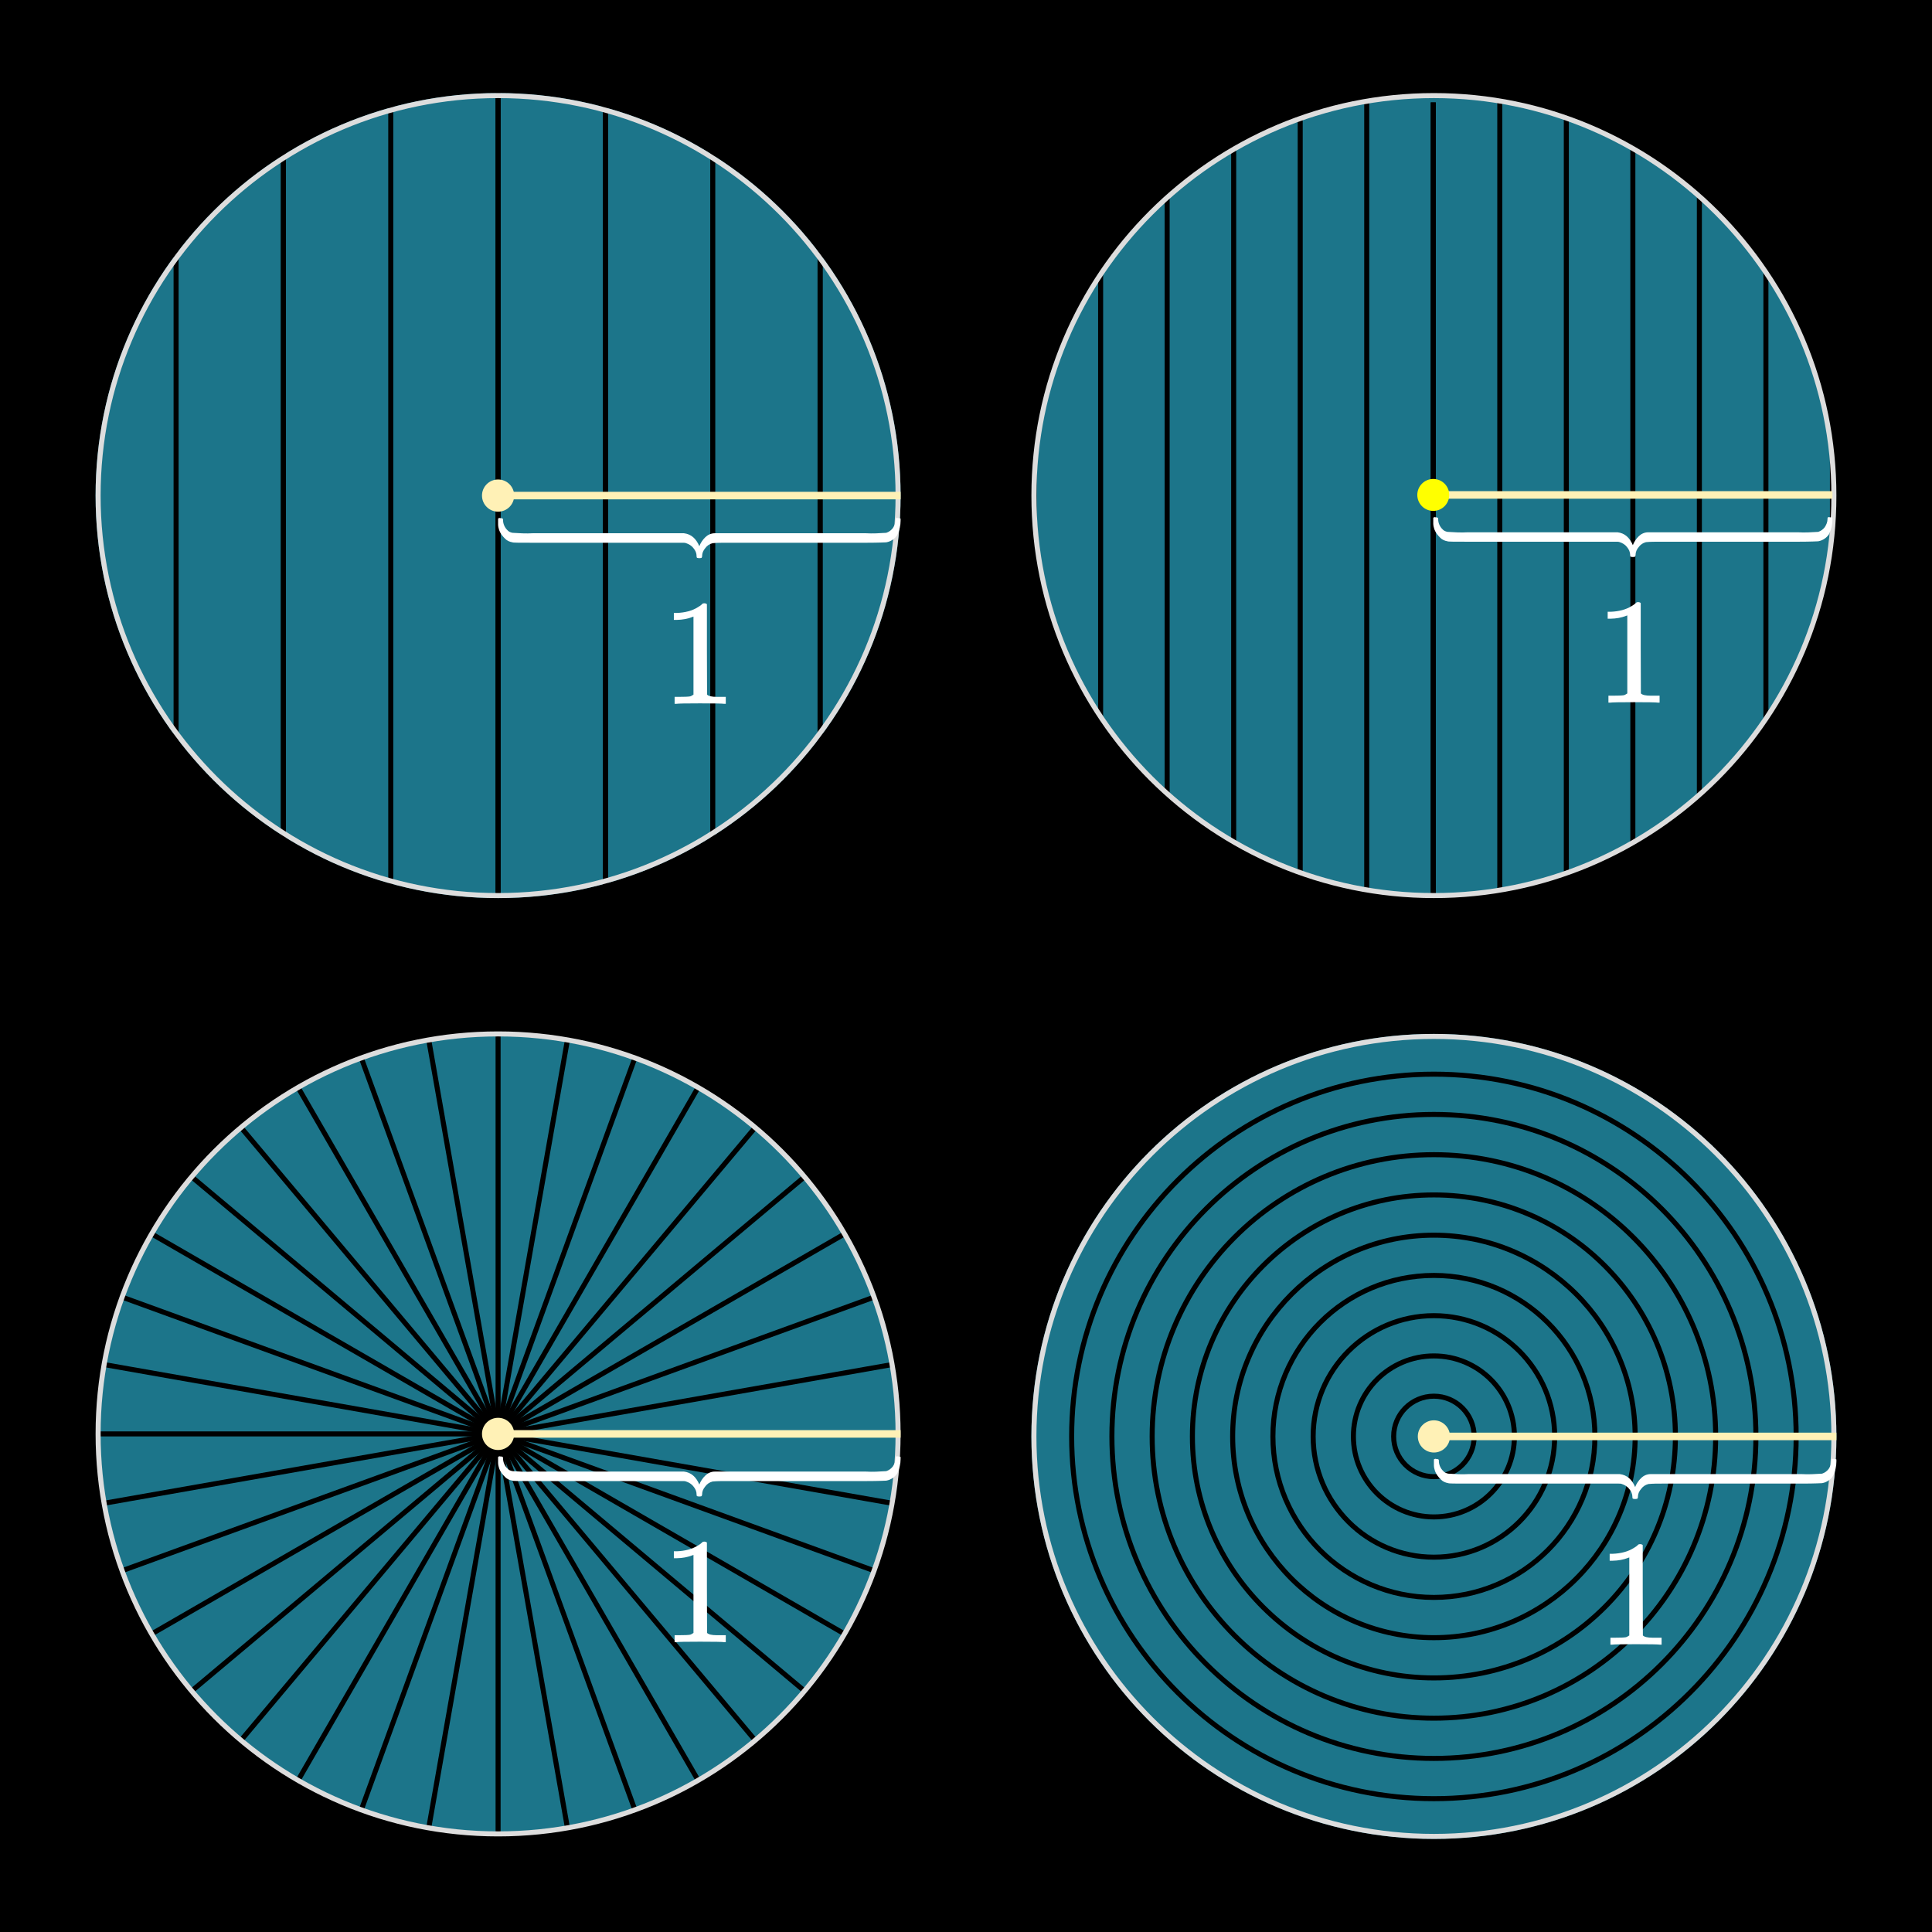
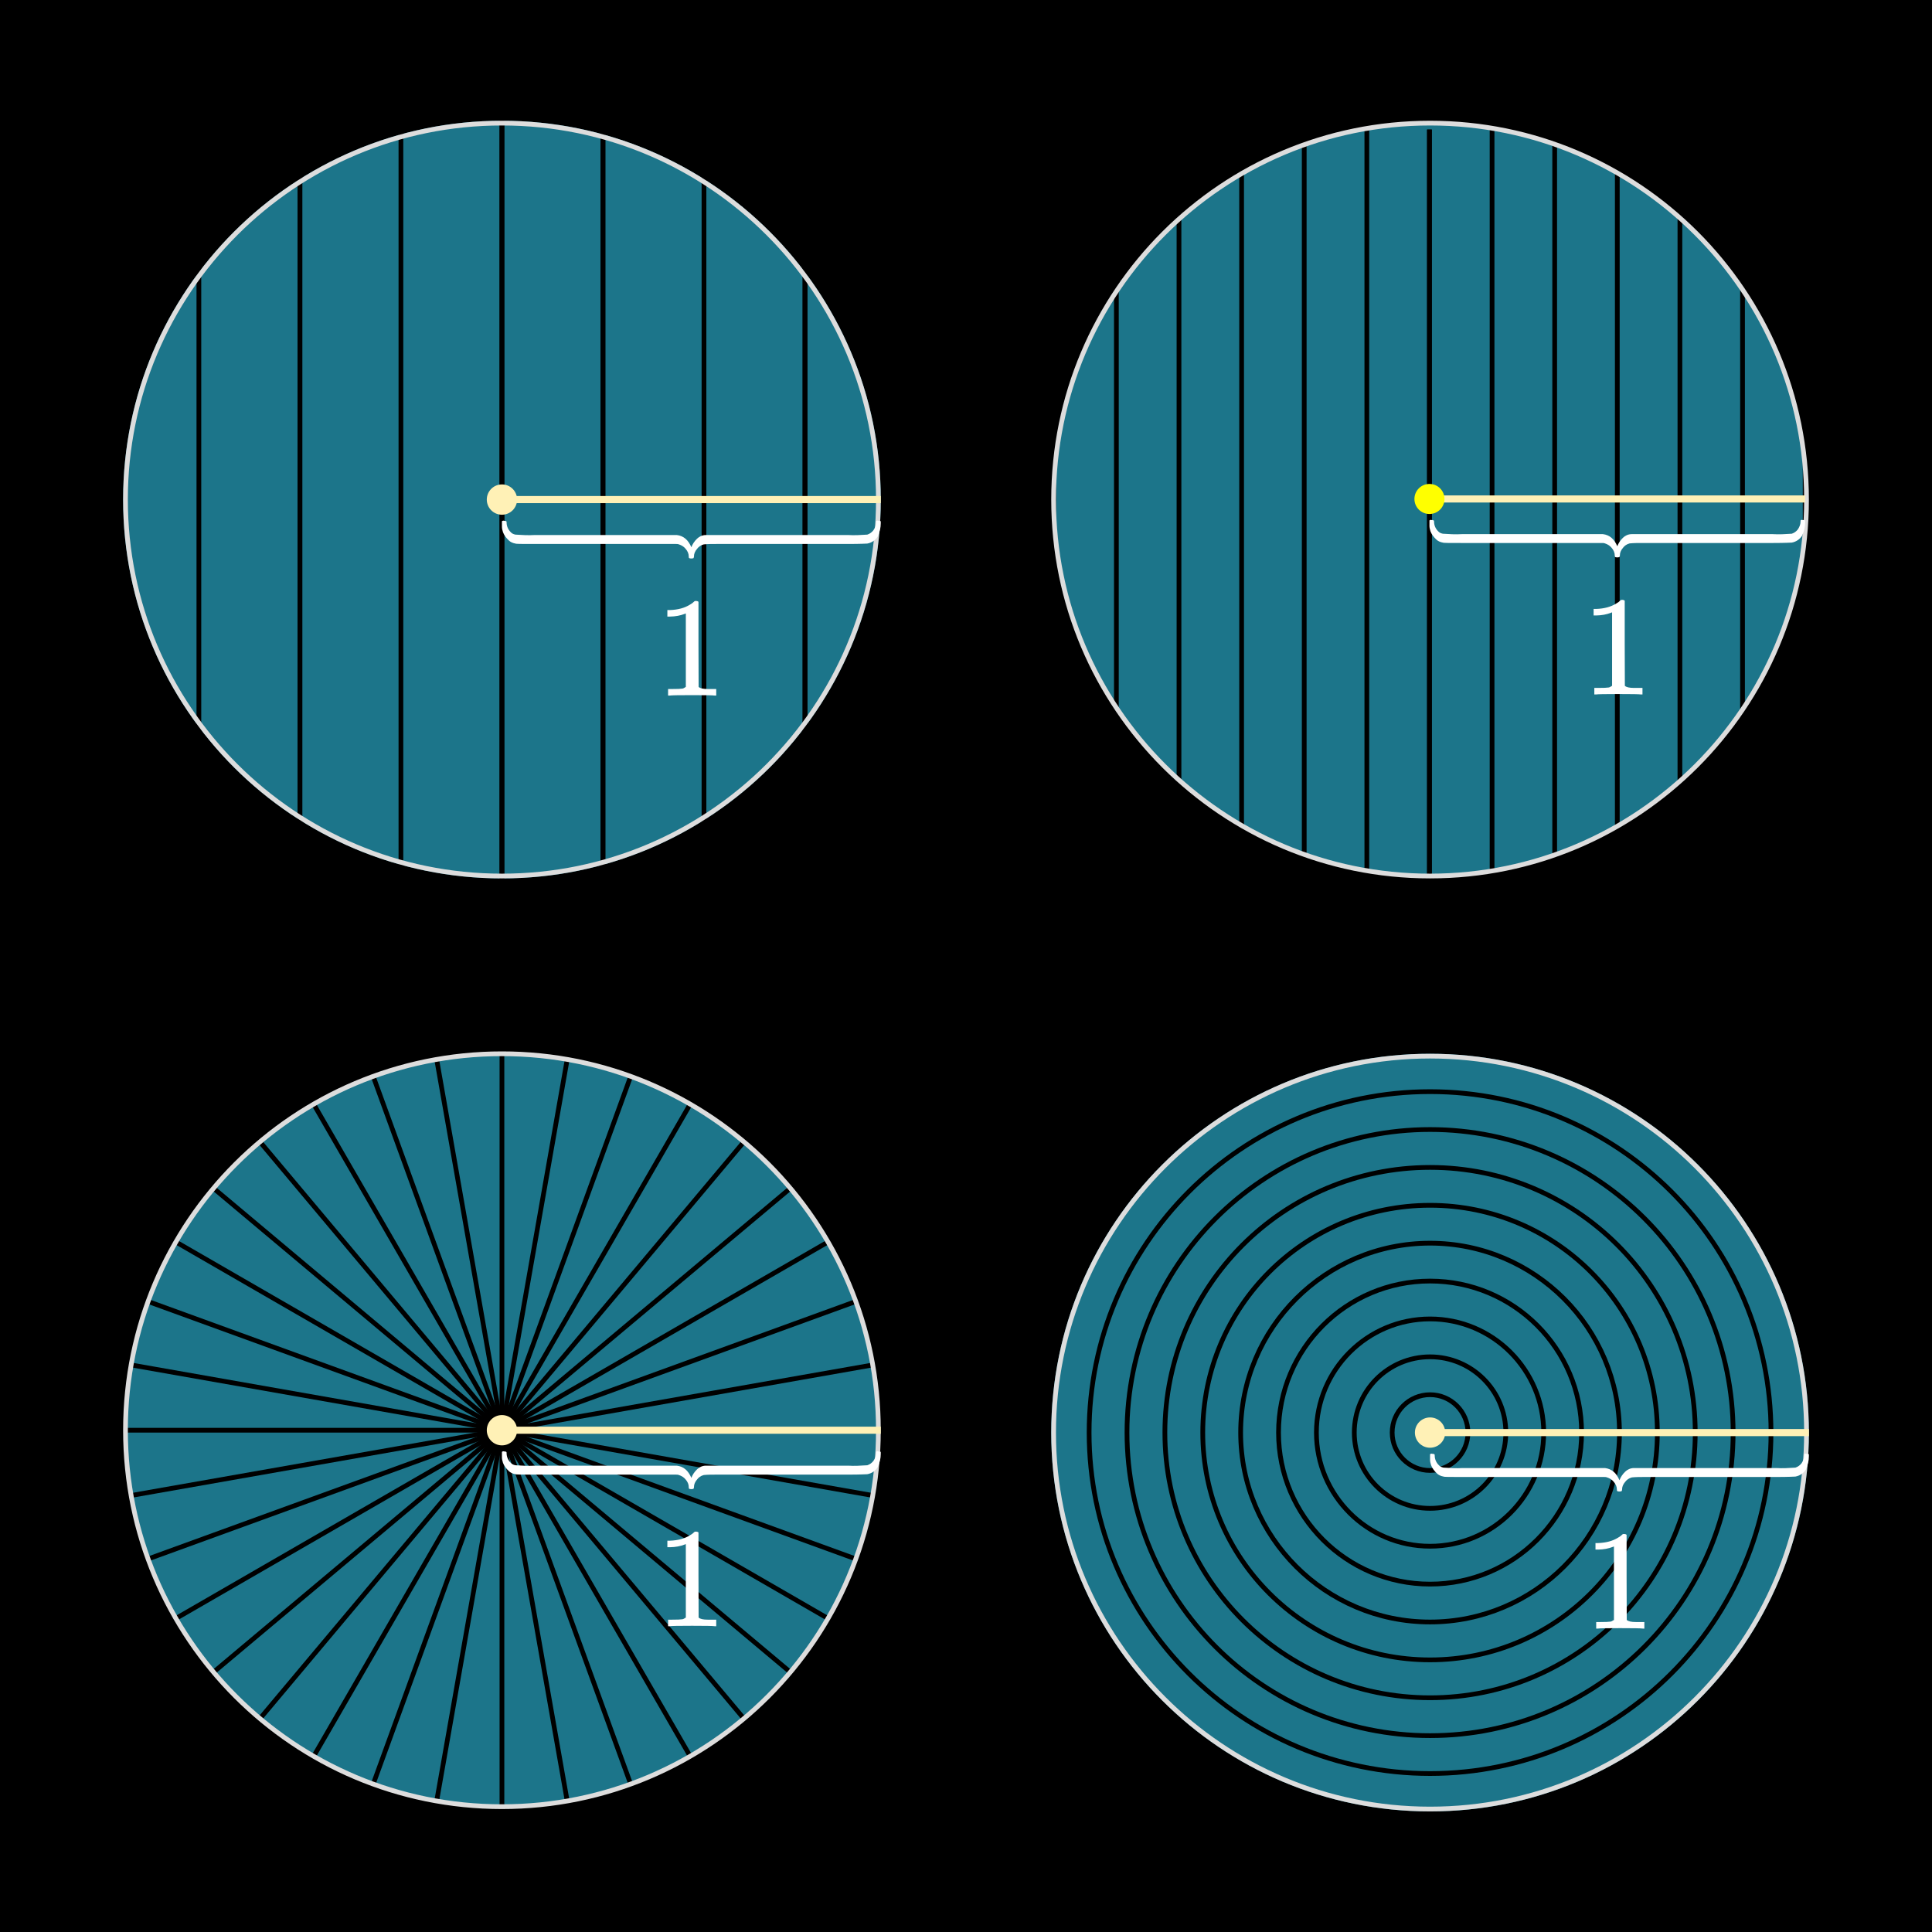
- <svg xmlns="http://www.w3.org/2000/svg" width="768" height="768" viewBox="0 0 768 768" fill="none">
-   <rect width="768" height="768" fill="black" />
-   <path d="M570 731C658.366 731 730 659.366 730 571C730 482.634 658.366 411 570 411C481.634 411 410 482.634 410 571C410 659.366 481.634 731 570 731Z" fill="#1C758A" />
-   <path d="M729 571C729 658.813 657.813 730 570 730C482.187 730 411 658.813 411 571C411 483.187 482.187 412 570 412C657.813 412 729 483.187 729 571Z" stroke="#DDDDDD" stroke-width="2" />
-   <path d="M570 587C578.837 587 586 579.837 586 571C586 562.163 578.837 555 570 555C561.163 555 554 562.163 554 571C554 579.837 561.163 587 570 587Z" stroke="black" stroke-width="2" />
-   <path d="M570 603C587.673 603 602 588.673 602 571C602 553.327 587.673 539 570 539C552.327 539 538 553.327 538 571C538 588.673 552.327 603 570 603Z" stroke="black" stroke-width="2" />
-   <path d="M570 619C596.51 619 618 597.51 618 571C618 544.49 596.51 523 570 523C543.49 523 522 544.49 522 571C522 597.51 543.49 619 570 619Z" stroke="black" stroke-width="2" />
-   <path d="M570 635C605.346 635 634 606.346 634 571C634 535.654 605.346 507 570 507C534.654 507 506 535.654 506 571C506 606.346 534.654 635 570 635Z" stroke="black" stroke-width="2" />
-   <path d="M570 651C614.183 651 650 615.183 650 571C650 526.817 614.183 491 570 491C525.817 491 490 526.817 490 571C490 615.183 525.817 651 570 651Z" stroke="black" stroke-width="2" />
-   <path d="M570 667C623.019 667 666 624.019 666 571C666 517.981 623.019 475 570 475C516.981 475 474 517.981 474 571C474 624.019 516.981 667 570 667Z" stroke="black" stroke-width="2" />
-   <path d="M570 683C631.856 683 682 632.856 682 571C682 509.144 631.856 459 570 459C508.144 459 458 509.144 458 571C458 632.856 508.144 683 570 683Z" stroke="black" stroke-width="2" />
-   <path d="M570 699C640.692 699 698 641.692 698 571C698 500.308 640.692 443 570 443C499.308 443 442 500.308 442 571C442 641.692 499.308 699 570 699Z" stroke="black" stroke-width="2" />
-   <path d="M570 715C649.529 715 714 650.529 714 571C714 491.471 649.529 427 570 427C490.471 427 426 491.471 426 571C426 650.529 490.471 715 570 715Z" stroke="black" stroke-width="2" />
-   <path d="M570 571H730" stroke="#FFF1B6" stroke-width="3" />
-   <path d="M570 577.4C573.535 577.4 576.4 574.535 576.4 571C576.4 567.465 573.535 564.6 570 564.6C566.465 564.6 563.6 567.465 563.6 571C563.6 574.535 566.465 577.4 570 577.4Z" fill="#FFF1B6" />
-   <path d="M659.849 653.778C659.169 653.658 655.989 653.598 650.309 653.598C644.709 653.598 641.569 653.658 640.889 653.778H640.169V651.018H641.729C644.049 651.018 645.549 650.958 646.229 650.838C646.549 650.798 647.029 650.558 647.669 650.118V619.098C647.589 619.098 647.429 619.158 647.189 619.278C645.349 619.998 643.289 620.378 641.009 620.418H639.869V617.658H641.009C644.369 617.538 647.169 616.778 649.409 615.378C650.129 614.978 650.749 614.518 651.269 613.998C651.349 613.878 651.589 613.818 651.989 613.818C652.389 613.818 652.729 613.938 653.009 614.178V632.118L653.069 650.118C653.669 650.718 654.969 651.018 656.969 651.018H658.949H660.509V653.778H659.849Z" fill="white" />
-   <path d="M728.904 579.965C729.342 579.965 729.562 579.965 730 580.137V580.995C730 582.884 729.562 584.772 728.685 586.661C727.808 588.034 726.274 589.236 724.301 589.58C724.082 589.58 721.452 589.751 716.411 589.751H660.74C658.986 589.751 657.014 589.751 655.26 589.923C653.945 590.266 653.068 590.953 652.411 591.811C651.534 592.842 651.096 593.872 651.096 595.073C651.096 595.245 651.096 595.417 650.877 595.76C650.219 595.932 649.781 595.932 649.123 595.76C648.904 595.588 648.904 595.417 648.904 595.073C648.904 593.872 648.466 592.842 647.589 591.811C646.932 590.953 645.836 590.266 644.74 589.923C644.301 589.751 643.863 589.751 643.425 589.751C642.986 589.751 587.973 589.751 583.589 589.751C578.548 589.751 575.918 589.751 575.699 589.58C574.603 589.408 573.507 588.893 572.849 588.206C571.753 587.176 570.877 585.974 570.438 584.772C570.219 584.086 570 583.227 570 582.54C570 582.54 570 582.369 570 582.025C570 581.682 570 581.51 570 581.339V580.137C570.219 579.965 570.658 579.794 570.877 579.965C571.096 579.965 571.534 579.965 571.753 580.137C571.973 580.137 571.973 580.48 571.973 580.824C571.973 582.197 572.63 583.742 573.726 584.772C574.164 585.287 574.822 585.631 575.699 585.802C578.329 585.974 581.178 586.146 583.808 585.974C588.63 585.974 643.644 585.974 643.863 585.974C646.712 586.318 648.685 588.034 650 591.125C650.438 589.923 651.315 588.549 652.411 587.519C653.288 586.661 654.603 585.974 656.137 585.974C656.356 585.974 711.37 585.974 716.192 585.974C718.822 586.146 721.671 585.974 724.301 585.802C725.397 585.459 726.274 584.772 726.932 583.914C727.589 582.884 728.027 581.854 728.027 580.652C728.027 580.309 728.027 579.965 728.247 579.965C728.466 579.965 728.685 579.794 728.904 579.965Z" fill="white" />
-   <path d="M357.5 570C357.5 658.089 286.089 729.5 198 729.5C109.911 729.5 38.5 658.089 38.5 570C38.5 481.911 109.911 410.5 198 410.5C286.089 410.5 357.5 481.911 357.5 570Z" fill="#1C758A" stroke="black" />
-   <path d="M38 570H358" stroke="black" stroke-width="2" />
-   <path d="M198 730V410" stroke="black" stroke-width="2" />
-   <path d="M40.453 597.733L355.547 542.267" stroke="black" stroke-width="2" />
-   <path d="M225.733 727.547L170.267 412.453" stroke="black" stroke-width="2" />
-   <path d="M47.6 624.72L348.4 515.28" stroke="black" stroke-width="2" />
-   <path d="M252.72 720.4L143.28 419.6" stroke="black" stroke-width="2" />
-   <path d="M59.44 650L336.56 490" stroke="black" stroke-width="2" />
-   <path d="M278 708.56L118 431.44" stroke="black" stroke-width="2" />
-   <path d="M75.44 672.827L320.56 467.173" stroke="black" stroke-width="2" />
-   <path d="M95.173 692.56L300.827 447.44" stroke="black" stroke-width="2" />
-   <path d="M118 708.56L278 431.44" stroke="black" stroke-width="2" />
-   <path d="M336.56 650L59.44 490" stroke="black" stroke-width="2" />
-   <path d="M143.28 720.4L252.72 419.6" stroke="black" stroke-width="2" />
-   <path d="M348.4 624.72L47.6 515.28" stroke="black" stroke-width="2" />
-   <path d="M170.267 727.547L225.733 412.453" stroke="black" stroke-width="2" />
-   <path d="M300.827 692.56L95.173 447.44" stroke="black" stroke-width="2" />
-   <path d="M320.56 672.827L75.44 467.173" stroke="black" stroke-width="2" />
-   <path d="M355.547 597.733L40.453 542.267" stroke="black" stroke-width="2" />
-   <path d="M357 570C357 657.813 285.813 729 198 729C110.187 729 39 657.813 39 570C39 482.187 110.187 411 198 411C285.813 411 357 482.187 357 570Z" stroke="#DDDDDD" stroke-width="2" />
-   <path d="M198 576.4C201.535 576.4 204.4 573.535 204.4 570C204.4 566.465 201.535 563.6 198 563.6C194.465 563.6 191.6 566.465 191.6 570C191.6 573.535 194.465 576.4 198 576.4Z" fill="#FFF1B6" />
-   <path d="M287.849 652.778C287.169 652.658 283.989 652.598 278.309 652.598C272.709 652.598 269.569 652.658 268.889 652.778H268.169V650.018H269.729C272.049 650.018 273.549 649.958 274.229 649.838C274.549 649.798 275.029 649.558 275.669 649.118V618.098C275.589 618.098 275.429 618.158 275.189 618.278C273.349 618.998 271.289 619.378 269.009 619.418H267.869V616.658H269.009C272.369 616.538 275.169 615.778 277.409 614.378C278.129 613.978 278.749 613.518 279.269 612.998C279.349 612.878 279.589 612.818 279.989 612.818C280.389 612.818 280.729 612.938 281.009 613.178V631.118L281.069 649.118C281.669 649.718 282.969 650.018 284.969 650.018H286.949H288.509V652.778H287.849Z" fill="white" />
-   <path d="M356.904 578.965C357.342 578.965 357.562 578.965 358 579.137V579.995C358 581.884 357.562 583.772 356.685 585.661C355.808 587.034 354.274 588.236 352.301 588.58C352.082 588.58 349.452 588.751 344.411 588.751H288.74C286.986 588.751 285.014 588.751 283.26 588.923C281.945 589.266 281.068 589.953 280.411 590.811C279.534 591.842 279.096 592.872 279.096 594.073C279.096 594.245 279.096 594.417 278.877 594.76C278.219 594.932 277.781 594.932 277.123 594.76C276.904 594.588 276.904 594.417 276.904 594.073C276.904 592.872 276.466 591.842 275.589 590.811C274.932 589.953 273.836 589.266 272.74 588.923C272.301 588.751 271.863 588.751 271.425 588.751C270.986 588.751 215.973 588.751 211.589 588.751C206.548 588.751 203.918 588.751 203.699 588.58C202.603 588.408 201.507 587.893 200.849 587.206C199.753 586.176 198.877 584.974 198.438 583.772C198.219 583.086 198 582.227 198 581.54C198 581.54 198 581.369 198 581.025C198 580.682 198 580.51 198 580.339V579.137C198.219 578.965 198.658 578.794 198.877 578.965C199.096 578.965 199.534 578.965 199.753 579.137C199.973 579.137 199.973 579.48 199.973 579.824C199.973 581.197 200.63 582.742 201.726 583.772C202.164 584.287 202.822 584.631 203.699 584.802C206.329 584.974 209.178 585.146 211.808 584.974C216.63 584.974 271.644 584.974 271.863 584.974C274.712 585.318 276.685 587.034 278 590.125C278.438 588.923 279.315 587.549 280.411 586.519C281.288 585.661 282.603 584.974 284.137 584.974C284.356 584.974 339.37 584.974 344.192 584.974C346.822 585.146 349.671 584.974 352.301 584.802C353.397 584.459 354.274 583.772 354.932 582.914C355.589 581.884 356.027 580.854 356.027 579.652C356.027 579.309 356.027 578.965 356.247 578.965C356.466 578.965 356.685 578.794 356.904 578.965Z" fill="white" />
-   <path d="M198 570H358" stroke="#FFF1B6" stroke-width="3" />
-   <path d="M569.744 355.422C657.38 355.422 728.422 284.38 728.422 196.744C728.422 109.109 657.38 38.067 569.744 38.067C482.109 38.067 411.067 109.109 411.067 196.744C411.067 284.38 482.109 355.422 569.744 355.422Z" fill="#1C758A" />
-   <path d="M675.529 358.067V40.711" stroke="black" stroke-width="2" />
-   <path d="M516.852 358.067V40.711" stroke="black" stroke-width="2" />
-   <path d="M701.976 358.067V40.711" stroke="black" stroke-width="2" />
-   <path d="M543.298 358.067V40.711" stroke="black" stroke-width="2" />
-   <path d="M728.422 358.067V40.711" stroke="black" stroke-width="2" />
-   <path d="M569.744 358.067V40.711" stroke="black" stroke-width="2" />
-   <path d="M569.744 358.067V40.711" stroke="black" stroke-width="2" />
-   <path d="M411.067 358.067L411.067 40.711" stroke="black" stroke-width="2" />
-   <path d="M596.191 358.067V40.711" stroke="black" stroke-width="2" />
-   <path d="M437.513 358.067L437.513 40.711" stroke="black" stroke-width="2" />
-   <path d="M622.637 358.067V40.711" stroke="black" stroke-width="2" />
-   <path d="M463.959 358.067L463.959 40.711" stroke="black" stroke-width="2" />
-   <path d="M649.083 358.067V40.711" stroke="black" stroke-width="2" />
-   <path d="M490.406 358.067L490.406 40.711" stroke="black" stroke-width="2" />
-   <path d="M729 197C729 284.813 657.813 356 570 356C482.187 356 411 284.813 411 197C411 109.187 482.187 38 570 38C657.813 38 729 109.187 729 197Z" stroke="#DDDDDD" stroke-width="2" />
-   <path d="M569.744 196.744H728.422" stroke="#FFF1B6" stroke-width="3" />
-   <path d="M563.397 196.744C563.397 200.25 566.239 203.091 569.744 203.091C573.25 203.091 576.091 200.25 576.091 196.744C576.091 193.239 573.25 190.397 569.744 190.397C566.239 190.397 563.397 193.239 563.397 196.744Z" fill="#FFFF00" />
-   <path d="M659.057 279.309C658.377 279.189 655.197 279.129 649.517 279.129C643.917 279.129 640.777 279.189 640.097 279.309H639.377V276.549H640.937C643.257 276.549 644.757 276.489 645.437 276.369C645.757 276.329 646.237 276.089 646.877 275.649L646.877 244.629C646.797 244.629 646.637 244.689 646.397 244.809C644.557 245.529 642.497 245.909 640.217 245.949H639.077V243.189H640.217C643.577 243.069 646.377 242.309 648.617 240.909C649.337 240.509 649.957 240.049 650.477 239.529C650.557 239.409 650.797 239.349 651.197 239.349C651.597 239.349 651.937 239.469 652.217 239.709L652.217 257.649L652.277 275.649C652.877 276.249 654.177 276.549 656.177 276.549L658.157 276.549H659.717V279.309H659.057Z" fill="white" />
-   <path d="M727.335 205.635C727.77 205.635 727.987 205.635 728.422 205.806V206.657C728.422 208.53 727.987 210.403 727.118 212.276C726.248 213.638 724.727 214.83 722.77 215.17C722.553 215.17 719.945 215.341 714.945 215.341L659.734 215.341C657.995 215.341 656.039 215.341 654.3 215.511C652.996 215.851 652.126 216.532 651.474 217.384C650.605 218.405 650.17 219.427 650.17 220.619C650.17 220.789 650.17 220.959 649.953 221.3C649.301 221.47 648.866 221.47 648.214 221.3C647.996 221.13 647.996 220.959 647.996 220.619C647.996 219.427 647.562 218.405 646.692 217.384C646.04 216.532 644.953 215.851 643.866 215.511C643.432 215.341 642.997 215.341 642.562 215.341C642.127 215.341 587.568 215.341 583.221 215.341C578.222 215.341 575.613 215.341 575.396 215.17C574.309 215 573.222 214.489 572.57 213.808C571.483 212.787 570.614 211.595 570.179 210.403C569.962 209.722 569.744 208.871 569.744 208.189C569.744 208.189 569.744 208.019 569.744 207.679C569.744 207.338 569.744 207.168 569.744 206.998V205.806C569.962 205.635 570.396 205.465 570.614 205.635C570.831 205.635 571.266 205.635 571.483 205.806C571.701 205.806 571.701 206.146 571.701 206.487C571.701 207.849 572.353 209.381 573.44 210.403C573.874 210.914 574.526 211.254 575.396 211.424C578.004 211.595 580.83 211.765 583.438 211.595C588.22 211.595 642.78 211.595 642.997 211.595C645.823 211.935 647.779 213.638 649.083 216.703C649.518 215.511 650.387 214.149 651.474 213.127C652.344 212.276 653.648 211.595 655.169 211.595C655.387 211.595 709.946 211.595 714.728 211.595C717.336 211.765 720.162 211.595 722.77 211.424C723.857 211.084 724.727 210.403 725.379 209.552C726.031 208.53 726.466 207.508 726.466 206.317C726.466 205.976 726.466 205.635 726.683 205.635C726.9 205.635 727.118 205.465 727.335 205.635Z" fill="white" />
-   <path d="M198 357C286.366 357 358 285.366 358 197C358 108.634 286.366 37 198 37C109.634 37 38 108.634 38 197C38 285.366 109.634 357 198 357Z" fill="#1C758A" />
-   <path d="M198 357V37" stroke="black" stroke-width="2" />
-   <path d="M240.667 357V37" stroke="black" stroke-width="2" />
-   <path d="M240.667 357V37" stroke="black" stroke-width="2" />
-   <path d="M283.333 357V37" stroke="black" stroke-width="2" />
-   <path d="M326 357V37" stroke="black" stroke-width="2" />
-   <path d="M326 357V37" stroke="black" stroke-width="2" />
-   <path d="M70 357V37" stroke="black" stroke-width="2" />
-   <path d="M112.667 357V37" stroke="black" stroke-width="2" />
-   <path d="M112.667 357V37" stroke="black" stroke-width="2" />
-   <path d="M155.333 357V37" stroke="black" stroke-width="2" />
-   <path d="M198 357V37" stroke="black" stroke-width="2" />
-   <path d="M357 197C357 284.813 285.813 356 198 356C110.187 356 39 284.813 39 197C39 109.187 110.187 38 198 38C285.813 38 357 109.187 357 197Z" stroke="#DDDDDD" stroke-width="2" />
-   <path d="M198 197H358" stroke="#FFF1B6" stroke-width="3" />
-   <path d="M198 203.4C201.535 203.4 204.4 200.535 204.4 197C204.4 193.465 201.535 190.6 198 190.6C194.465 190.6 191.6 193.465 191.6 197C191.6 200.535 194.465 203.4 198 203.4Z" fill="#FFF1B6" />
-   <path d="M287.849 279.778C287.169 279.658 283.989 279.598 278.309 279.598C272.709 279.598 269.569 279.658 268.889 279.778H268.169V277.018H269.729C272.049 277.018 273.549 276.958 274.229 276.838C274.549 276.798 275.029 276.558 275.669 276.118V245.098C275.589 245.098 275.429 245.158 275.189 245.278C273.349 245.998 271.289 246.378 269.009 246.418H267.869V243.658H269.009C272.369 243.538 275.169 242.778 277.409 241.378C278.129 240.978 278.749 240.518 279.269 239.998C279.349 239.878 279.589 239.818 279.989 239.818C280.389 239.818 280.729 239.938 281.009 240.178V258.118L281.069 276.118C281.669 276.718 282.969 277.018 284.969 277.018H286.949H288.509V279.778H287.849Z" fill="white" />
-   <path d="M356.904 205.965C357.342 205.965 357.562 205.965 358 206.137V206.995C358 208.884 357.562 210.772 356.685 212.661C355.808 214.034 354.274 215.236 352.301 215.579C352.082 215.579 349.452 215.751 344.411 215.751H288.74C286.986 215.751 285.014 215.751 283.26 215.923C281.945 216.266 281.068 216.953 280.411 217.811C279.534 218.841 279.096 219.872 279.096 221.073C279.096 221.245 279.096 221.417 278.877 221.76C278.219 221.932 277.781 221.932 277.123 221.76C276.904 221.588 276.904 221.417 276.904 221.073C276.904 219.872 276.466 218.841 275.589 217.811C274.932 216.953 273.836 216.266 272.74 215.923C272.301 215.751 271.863 215.751 271.425 215.751C270.986 215.751 215.973 215.751 211.589 215.751C206.548 215.751 203.918 215.751 203.699 215.579C202.603 215.408 201.507 214.893 200.849 214.206C199.753 213.176 198.877 211.974 198.438 210.772C198.219 210.086 198 209.227 198 208.54C198 208.54 198 208.369 198 208.025C198 207.682 198 207.51 198 207.339V206.137C198.219 205.965 198.658 205.793 198.877 205.965C199.096 205.965 199.534 205.965 199.753 206.137C199.973 206.137 199.973 206.48 199.973 206.824C199.973 208.197 200.63 209.742 201.726 210.772C202.164 211.287 202.822 211.631 203.699 211.802C206.329 211.974 209.178 212.146 211.808 211.974C216.63 211.974 271.644 211.974 271.863 211.974C274.712 212.317 276.685 214.034 278 217.125C278.438 215.923 279.315 214.549 280.411 213.519C281.288 212.661 282.603 211.974 284.137 211.974C284.356 211.974 339.37 211.974 344.192 211.974C346.822 212.146 349.671 211.974 352.301 211.802C353.397 211.459 354.274 210.772 354.932 209.914C355.589 208.884 356.027 207.854 356.027 206.652C356.027 206.309 356.027 205.965 356.247 205.965C356.466 205.965 356.685 205.793 356.904 205.965Z" fill="white" />
+ <svg xmlns="http://www.w3.org/2000/svg" width="816" height="816" viewBox="0 0 816 816" fill="none">
+   <rect width="816" height="816" fill="black" />
+   <path d="M604 765.067C692.366 765.067 764 693.432 764 605.067C764 516.701 692.366 445.067 604 445.067C515.634 445.067 444 516.701 444 605.067C444 693.432 515.634 765.067 604 765.067Z" fill="#1C758A" />
+   <path d="M763 605.067C763 692.88 691.813 764.067 604 764.067C516.187 764.067 445 692.88 445 605.067C445 517.253 516.187 446.067 604 446.067C691.813 446.067 763 517.253 763 605.067Z" stroke="#DDDDDD" stroke-width="2" />
+   <path d="M604 621.067C612.837 621.067 620 613.903 620 605.067C620 596.23 612.837 589.067 604 589.067C595.163 589.067 588 596.23 588 605.067C588 613.903 595.163 621.067 604 621.067Z" stroke="black" stroke-width="2" />
+   <path d="M604 637.067C621.673 637.067 636 622.74 636 605.067C636 587.394 621.673 573.067 604 573.067C586.327 573.067 572 587.394 572 605.067C572 622.74 586.327 637.067 604 637.067Z" stroke="black" stroke-width="2" />
+   <path d="M604 653.067C630.51 653.067 652 631.576 652 605.067C652 578.557 630.51 557.067 604 557.067C577.49 557.067 556 578.557 556 605.067C556 631.576 577.49 653.067 604 653.067Z" stroke="black" stroke-width="2" />
+   <path d="M604 669.067C639.346 669.067 668 640.413 668 605.067C668 569.72 639.346 541.067 604 541.067C568.654 541.067 540 569.72 540 605.067C540 640.413 568.654 669.067 604 669.067Z" stroke="black" stroke-width="2" />
+   <path d="M604 685.067C648.183 685.067 684 649.249 684 605.067C684 560.884 648.183 525.067 604 525.067C559.817 525.067 524 560.884 524 605.067C524 649.249 559.817 685.067 604 685.067Z" stroke="black" stroke-width="2" />
+   <path d="M604 701.067C657.019 701.067 700 658.086 700 605.067C700 552.047 657.019 509.067 604 509.067C550.981 509.067 508 552.047 508 605.067C508 658.086 550.981 701.067 604 701.067Z" stroke="black" stroke-width="2" />
+   <path d="M604 717.067C665.856 717.067 716 666.923 716 605.067C716 543.211 665.856 493.067 604 493.067C542.144 493.067 492 543.211 492 605.067C492 666.923 542.144 717.067 604 717.067Z" stroke="black" stroke-width="2" />
+   <path d="M604 733.067C674.692 733.067 732 675.759 732 605.067C732 534.374 674.692 477.067 604 477.067C533.308 477.067 476 534.374 476 605.067C476 675.759 533.308 733.067 604 733.067Z" stroke="black" stroke-width="2" />
+   <path d="M604 749.067C683.529 749.067 748 684.596 748 605.067C748 525.538 683.529 461.067 604 461.067C524.471 461.067 460 525.538 460 605.067C460 684.596 524.471 749.067 604 749.067Z" stroke="black" stroke-width="2" />
+   <path d="M604 605.067H764" stroke="#FFF1B6" stroke-width="3" />
+   <path d="M604 611.467C607.535 611.467 610.4 608.601 610.4 605.067C610.4 601.532 607.535 598.667 604 598.667C600.465 598.667 597.6 601.532 597.6 605.067C597.6 608.601 600.465 611.467 604 611.467Z" fill="#FFF1B6" />
+   <path d="M693.849 687.845C693.169 687.725 689.989 687.665 684.309 687.665C678.709 687.665 675.569 687.725 674.889 687.845H674.169V685.085H675.729C678.049 685.085 679.549 685.025 680.229 684.905C680.549 684.865 681.029 684.625 681.669 684.185V653.165C681.589 653.165 681.429 653.225 681.189 653.345C679.349 654.065 677.289 654.445 675.009 654.485H673.869V651.725H675.009C678.369 651.605 681.169 650.845 683.409 649.445C684.129 649.045 684.749 648.585 685.269 648.065C685.349 647.945 685.589 647.885 685.989 647.885C686.389 647.885 686.729 648.005 687.009 648.245V666.185L687.069 684.185C687.669 684.785 688.969 685.085 690.969 685.085H692.949H694.509V687.845H693.849Z" fill="white" />
+   <path d="M762.904 614.032C763.342 614.032 763.562 614.032 764 614.204V615.062C764 616.95 763.562 618.839 762.685 620.728C761.808 622.101 760.274 623.303 758.301 623.646C758.082 623.646 755.452 623.818 750.411 623.818H694.74C692.986 623.818 691.014 623.818 689.26 623.99C687.945 624.333 687.068 625.02 686.411 625.878C685.534 626.908 685.096 627.938 685.096 629.14C685.096 629.312 685.096 629.483 684.877 629.827C684.219 629.998 683.781 629.998 683.123 629.827C682.904 629.655 682.904 629.483 682.904 629.14C682.904 627.938 682.466 626.908 681.589 625.878C680.932 625.02 679.836 624.333 678.74 623.99C678.301 623.818 677.863 623.818 677.425 623.818C676.986 623.818 621.973 623.818 617.589 623.818C612.548 623.818 609.918 623.818 609.699 623.646C608.603 623.474 607.507 622.959 606.849 622.273C605.753 621.243 604.877 620.041 604.438 618.839C604.219 618.152 604 617.294 604 616.607C604 616.607 604 616.435 604 616.092C604 615.749 604 615.577 604 615.405V614.204C604.219 614.032 604.658 613.86 604.877 614.032C605.096 614.032 605.534 614.032 605.753 614.204C605.973 614.204 605.973 614.547 605.973 614.89C605.973 616.264 606.63 617.809 607.726 618.839C608.164 619.354 608.822 619.697 609.699 619.869C612.329 620.041 615.178 620.212 617.808 620.041C622.63 620.041 677.644 620.041 677.863 620.041C680.712 620.384 682.685 622.101 684 625.191C684.438 623.99 685.315 622.616 686.411 621.586C687.288 620.728 688.603 620.041 690.137 620.041C690.356 620.041 745.37 620.041 750.192 620.041C752.822 620.212 755.671 620.041 758.301 619.869C759.397 619.526 760.274 618.839 760.932 617.981C761.589 616.95 762.027 615.92 762.027 614.719C762.027 614.375 762.027 614.032 762.247 614.032C762.466 614.032 762.685 613.86 762.904 614.032Z" fill="white" />
+   <path d="M371.5 604.067C371.5 692.156 300.089 763.567 212 763.567C123.911 763.567 52.5 692.156 52.5 604.067C52.5 515.977 123.911 444.567 212 444.567C300.089 444.567 371.5 515.977 371.5 604.067Z" fill="#1C758A" stroke="black" />
+   <path d="M52 604.067H372" stroke="black" stroke-width="2" />
+   <path d="M212 764.067V444.067" stroke="black" stroke-width="2" />
+   <path d="M54.453 631.8L369.547 576.333" stroke="black" stroke-width="2" />
+   <path d="M239.733 761.613L184.267 446.52" stroke="black" stroke-width="2" />
+   <path d="M61.6 658.787L362.4 549.347" stroke="black" stroke-width="2" />
+   <path d="M266.72 754.467L157.28 453.667" stroke="black" stroke-width="2" />
+   <path d="M73.44 684.067L350.56 524.067" stroke="black" stroke-width="2" />
+   <path d="M292 742.627L132 465.507" stroke="black" stroke-width="2" />
+   <path d="M89.44 706.893L334.56 501.24" stroke="black" stroke-width="2" />
+   <path d="M109.173 726.627L314.827 481.507" stroke="black" stroke-width="2" />
+   <path d="M132 742.627L292 465.507" stroke="black" stroke-width="2" />
+   <path d="M350.56 684.067L73.44 524.067" stroke="black" stroke-width="2" />
+   <path d="M157.28 754.467L266.72 453.667" stroke="black" stroke-width="2" />
+   <path d="M362.4 658.787L61.6 549.347" stroke="black" stroke-width="2" />
+   <path d="M184.267 761.613L239.733 446.52" stroke="black" stroke-width="2" />
+   <path d="M314.827 726.627L109.173 481.507" stroke="black" stroke-width="2" />
+   <path d="M334.56 706.893L89.44 501.24" stroke="black" stroke-width="2" />
+   <path d="M369.547 631.8L54.453 576.333" stroke="black" stroke-width="2" />
+   <path d="M371 604.067C371 691.88 299.813 763.067 212 763.067C124.187 763.067 53 691.88 53 604.067C53 516.253 124.187 445.067 212 445.067C299.813 445.067 371 516.253 371 604.067Z" stroke="#DDDDDD" stroke-width="2" />
+   <path d="M212 610.467C215.535 610.467 218.4 607.601 218.4 604.067C218.4 600.532 215.535 597.667 212 597.667C208.465 597.667 205.6 600.532 205.6 604.067C205.6 607.601 208.465 610.467 212 610.467Z" fill="#FFF1B6" />
+   <path d="M301.849 686.845C301.169 686.725 297.989 686.665 292.309 686.665C286.709 686.665 283.569 686.725 282.889 686.845H282.169V684.085H283.729C286.049 684.085 287.549 684.025 288.229 683.905C288.549 683.865 289.029 683.625 289.669 683.185V652.165C289.589 652.165 289.429 652.225 289.189 652.345C287.349 653.065 285.289 653.445 283.009 653.485H281.869V650.725H283.009C286.369 650.605 289.169 649.845 291.409 648.445C292.129 648.045 292.749 647.585 293.269 647.065C293.349 646.945 293.589 646.885 293.989 646.885C294.389 646.885 294.729 647.005 295.009 647.245V665.185L295.069 683.185C295.669 683.785 296.969 684.085 298.969 684.085H300.949H302.509V686.845H301.849Z" fill="white" />
+   <path d="M370.904 613.032C371.342 613.032 371.562 613.032 372 613.204V614.062C372 615.95 371.562 617.839 370.685 619.728C369.808 621.101 368.274 622.303 366.301 622.646C366.082 622.646 363.452 622.818 358.411 622.818H302.74C300.986 622.818 299.014 622.818 297.26 622.99C295.945 623.333 295.068 624.02 294.411 624.878C293.534 625.908 293.096 626.938 293.096 628.14C293.096 628.312 293.096 628.483 292.877 628.827C292.219 628.998 291.781 628.998 291.123 628.827C290.904 628.655 290.904 628.483 290.904 628.14C290.904 626.938 290.466 625.908 289.589 624.878C288.932 624.02 287.836 623.333 286.74 622.99C286.301 622.818 285.863 622.818 285.425 622.818C284.986 622.818 229.973 622.818 225.589 622.818C220.548 622.818 217.918 622.818 217.699 622.646C216.603 622.474 215.507 621.959 214.849 621.273C213.753 620.243 212.877 619.041 212.438 617.839C212.219 617.152 212 616.294 212 615.607C212 615.607 212 615.435 212 615.092C212 614.749 212 614.577 212 614.405V613.204C212.219 613.032 212.658 612.86 212.877 613.032C213.096 613.032 213.534 613.032 213.753 613.204C213.973 613.204 213.973 613.547 213.973 613.89C213.973 615.264 214.63 616.809 215.726 617.839C216.164 618.354 216.822 618.697 217.699 618.869C220.329 619.041 223.178 619.212 225.808 619.041C230.63 619.041 285.644 619.041 285.863 619.041C288.712 619.384 290.685 621.101 292 624.191C292.438 622.99 293.315 621.616 294.411 620.586C295.288 619.728 296.603 619.041 298.137 619.041C298.356 619.041 353.37 619.041 358.192 619.041C360.822 619.212 363.671 619.041 366.301 618.869C367.397 618.526 368.274 617.839 368.932 616.981C369.589 615.95 370.027 614.92 370.027 613.719C370.027 613.375 370.027 613.032 370.247 613.032C370.466 613.032 370.685 612.86 370.904 613.032Z" fill="white" />
+   <path d="M212 604.067H372" stroke="#FFF1B6" stroke-width="3" />
+   <path d="M603.744 369.422C691.38 369.422 762.422 298.38 762.422 210.744C762.422 123.109 691.38 52.067 603.744 52.067C516.109 52.067 445.067 123.109 445.067 210.744C445.067 298.38 516.109 369.422 603.744 369.422Z" fill="#1C758A" />
+   <path d="M709.529 372.067V54.711" stroke="black" stroke-width="2" />
+   <path d="M550.852 372.067V54.711" stroke="black" stroke-width="2" />
+   <path d="M735.976 372.067V54.711" stroke="black" stroke-width="2" />
+   <path d="M577.298 372.067V54.711" stroke="black" stroke-width="2" />
+   <path d="M762.422 372.067V54.711" stroke="black" stroke-width="2" />
+   <path d="M603.744 372.067V54.711" stroke="black" stroke-width="2" />
+   <path d="M603.744 372.067V54.711" stroke="black" stroke-width="2" />
+   <path d="M445.067 372.067L445.067 54.711" stroke="black" stroke-width="2" />
+   <path d="M630.191 372.067V54.711" stroke="black" stroke-width="2" />
+   <path d="M471.513 372.067L471.513 54.711" stroke="black" stroke-width="2" />
+   <path d="M656.637 372.067V54.711" stroke="black" stroke-width="2" />
+   <path d="M497.959 372.067L497.959 54.711" stroke="black" stroke-width="2" />
+   <path d="M683.083 372.067V54.711" stroke="black" stroke-width="2" />
+   <path d="M524.406 372.067V54.711" stroke="black" stroke-width="2" />
+   <path d="M763 211C763 298.813 691.813 370 604 370C516.187 370 445 298.813 445 211C445 123.187 516.187 52 604 52C691.813 52 763 123.187 763 211Z" stroke="#DDDDDD" stroke-width="2" />
+   <path d="M603.744 210.744H762.422" stroke="#FFF1B6" stroke-width="3" />
+   <path d="M597.397 210.744C597.397 214.25 600.239 217.091 603.744 217.091C607.25 217.091 610.092 214.25 610.092 210.744C610.092 207.239 607.25 204.397 603.744 204.397C600.239 204.397 597.397 207.239 597.397 210.744Z" fill="#FFFF00" />
+   <path d="M693.057 293.309C692.377 293.189 689.197 293.129 683.517 293.129C677.917 293.129 674.777 293.189 674.097 293.309H673.377V290.549H674.937C677.257 290.549 678.757 290.489 679.437 290.369C679.757 290.329 680.237 290.089 680.877 289.649L680.877 258.629C680.797 258.629 680.637 258.689 680.397 258.809C678.557 259.529 676.497 259.909 674.217 259.949H673.077V257.189H674.217C677.577 257.069 680.377 256.309 682.617 254.909C683.337 254.509 683.957 254.049 684.477 253.529C684.557 253.409 684.797 253.349 685.197 253.349C685.597 253.349 685.937 253.469 686.217 253.709L686.217 271.649L686.277 289.649C686.877 290.249 688.177 290.549 690.177 290.549L692.157 290.549H693.717V293.309H693.057Z" fill="white" />
+   <path d="M761.335 219.635C761.77 219.635 761.987 219.635 762.422 219.806V220.657C762.422 222.53 761.987 224.403 761.118 226.276C760.248 227.638 758.727 228.83 756.771 229.17C756.553 229.17 753.945 229.341 748.945 229.341L693.734 229.341C691.995 229.341 690.039 229.341 688.3 229.511C686.996 229.851 686.126 230.532 685.474 231.384C684.605 232.405 684.17 233.427 684.17 234.619C684.17 234.789 684.17 234.959 683.953 235.3C683.301 235.47 682.866 235.47 682.214 235.3C681.996 235.13 681.996 234.959 681.996 234.619C681.996 233.427 681.562 232.405 680.692 231.384C680.04 230.532 678.953 229.851 677.866 229.511C677.432 229.341 676.997 229.341 676.562 229.341C676.127 229.341 621.568 229.341 617.221 229.341C612.222 229.341 609.613 229.341 609.396 229.17C608.309 229 607.222 228.489 606.57 227.808C605.483 226.787 604.614 225.595 604.179 224.403C603.962 223.722 603.744 222.871 603.744 222.189C603.744 222.189 603.744 222.019 603.744 221.679C603.744 221.338 603.744 221.168 603.744 220.998V219.806C603.962 219.635 604.396 219.465 604.614 219.635C604.831 219.635 605.266 219.635 605.483 219.806C605.701 219.806 605.701 220.146 605.701 220.487C605.701 221.849 606.353 223.381 607.44 224.403C607.874 224.914 608.526 225.254 609.396 225.424C612.004 225.595 614.83 225.765 617.438 225.595C622.221 225.595 676.78 225.595 676.997 225.595C679.823 225.935 681.779 227.638 683.083 230.703C683.518 229.511 684.387 228.149 685.474 227.127C686.344 226.276 687.648 225.595 689.169 225.595C689.387 225.595 743.946 225.595 748.728 225.595C751.336 225.765 754.162 225.595 756.771 225.424C757.857 225.084 758.727 224.403 759.379 223.552C760.031 222.53 760.466 221.508 760.466 220.317C760.466 219.976 760.466 219.635 760.683 219.635C760.9 219.635 761.118 219.465 761.335 219.635Z" fill="white" />
+   <path d="M212 371C300.366 371 372 299.366 372 211C372 122.634 300.366 51 212 51C123.634 51 52 122.634 52 211C52 299.366 123.634 371 212 371Z" fill="#1C758A" />
+   <path d="M212 371V51" stroke="black" stroke-width="2" />
+   <path d="M254.667 371V51" stroke="black" stroke-width="2" />
+   <path d="M254.667 371V51" stroke="black" stroke-width="2" />
+   <path d="M297.333 371V51" stroke="black" stroke-width="2" />
+   <path d="M340 371V51" stroke="black" stroke-width="2" />
+   <path d="M340 371V51" stroke="black" stroke-width="2" />
+   <path d="M84 371V51" stroke="black" stroke-width="2" />
+   <path d="M126.667 371V51" stroke="black" stroke-width="2" />
+   <path d="M126.667 371V51" stroke="black" stroke-width="2" />
+   <path d="M169.333 371V51" stroke="black" stroke-width="2" />
+   <path d="M212 371V51" stroke="black" stroke-width="2" />
+   <path d="M371 211C371 298.813 299.813 370 212 370C124.187 370 53 298.813 53 211C53 123.187 124.187 52 212 52C299.813 52 371 123.187 371 211Z" stroke="#DDDDDD" stroke-width="2" />
+   <path d="M212 211H372" stroke="#FFF1B6" stroke-width="3" />
+   <path d="M212 217.4C215.535 217.4 218.4 214.535 218.4 211C218.4 207.465 215.535 204.6 212 204.6C208.465 204.6 205.6 207.465 205.6 211C205.6 214.535 208.465 217.4 212 217.4Z" fill="#FFF1B6" />
+   <path d="M301.849 293.778C301.169 293.658 297.989 293.598 292.309 293.598C286.709 293.598 283.569 293.658 282.889 293.778H282.169V291.018H283.729C286.049 291.018 287.549 290.958 288.229 290.838C288.549 290.798 289.029 290.558 289.669 290.118V259.098C289.589 259.098 289.429 259.158 289.189 259.278C287.349 259.998 285.289 260.378 283.009 260.418H281.869V257.658H283.009C286.369 257.538 289.169 256.778 291.409 255.378C292.129 254.978 292.749 254.518 293.269 253.998C293.349 253.878 293.589 253.818 293.989 253.818C294.389 253.818 294.729 253.938 295.009 254.178V272.118L295.069 290.118C295.669 290.718 296.969 291.018 298.969 291.018H300.949H302.509V293.778H301.849Z" fill="white" />
+   <path d="M370.904 219.965C371.342 219.965 371.562 219.965 372 220.137V220.995C372 222.884 371.562 224.772 370.685 226.661C369.808 228.034 368.274 229.236 366.301 229.579C366.082 229.579 363.452 229.751 358.411 229.751H302.74C300.986 229.751 299.014 229.751 297.26 229.923C295.945 230.266 295.068 230.953 294.411 231.811C293.534 232.841 293.096 233.872 293.096 235.073C293.096 235.245 293.096 235.417 292.877 235.76C292.219 235.932 291.781 235.932 291.123 235.76C290.904 235.588 290.904 235.417 290.904 235.073C290.904 233.872 290.466 232.841 289.589 231.811C288.932 230.953 287.836 230.266 286.74 229.923C286.301 229.751 285.863 229.751 285.425 229.751C284.986 229.751 229.973 229.751 225.589 229.751C220.548 229.751 217.918 229.751 217.699 229.579C216.603 229.408 215.507 228.893 214.849 228.206C213.753 227.176 212.877 225.974 212.438 224.772C212.219 224.086 212 223.227 212 222.54C212 222.54 212 222.369 212 222.025C212 221.682 212 221.51 212 221.339V220.137C212.219 219.965 212.658 219.794 212.877 219.965C213.096 219.965 213.534 219.965 213.753 220.137C213.973 220.137 213.973 220.48 213.973 220.824C213.973 222.197 214.63 223.742 215.726 224.772C216.164 225.287 216.822 225.631 217.699 225.802C220.329 225.974 223.178 226.146 225.808 225.974C230.63 225.974 285.644 225.974 285.863 225.974C288.712 226.317 290.685 228.034 292 231.125C292.438 229.923 293.315 228.549 294.411 227.519C295.288 226.661 296.603 225.974 298.137 225.974C298.356 225.974 353.37 225.974 358.192 225.974C360.822 226.146 363.671 225.974 366.301 225.802C367.397 225.459 368.274 224.772 368.932 223.914C369.589 222.884 370.027 221.854 370.027 220.652C370.027 220.309 370.027 219.965 370.247 219.965C370.466 219.965 370.685 219.794 370.904 219.965Z" fill="white" />
</svg>
